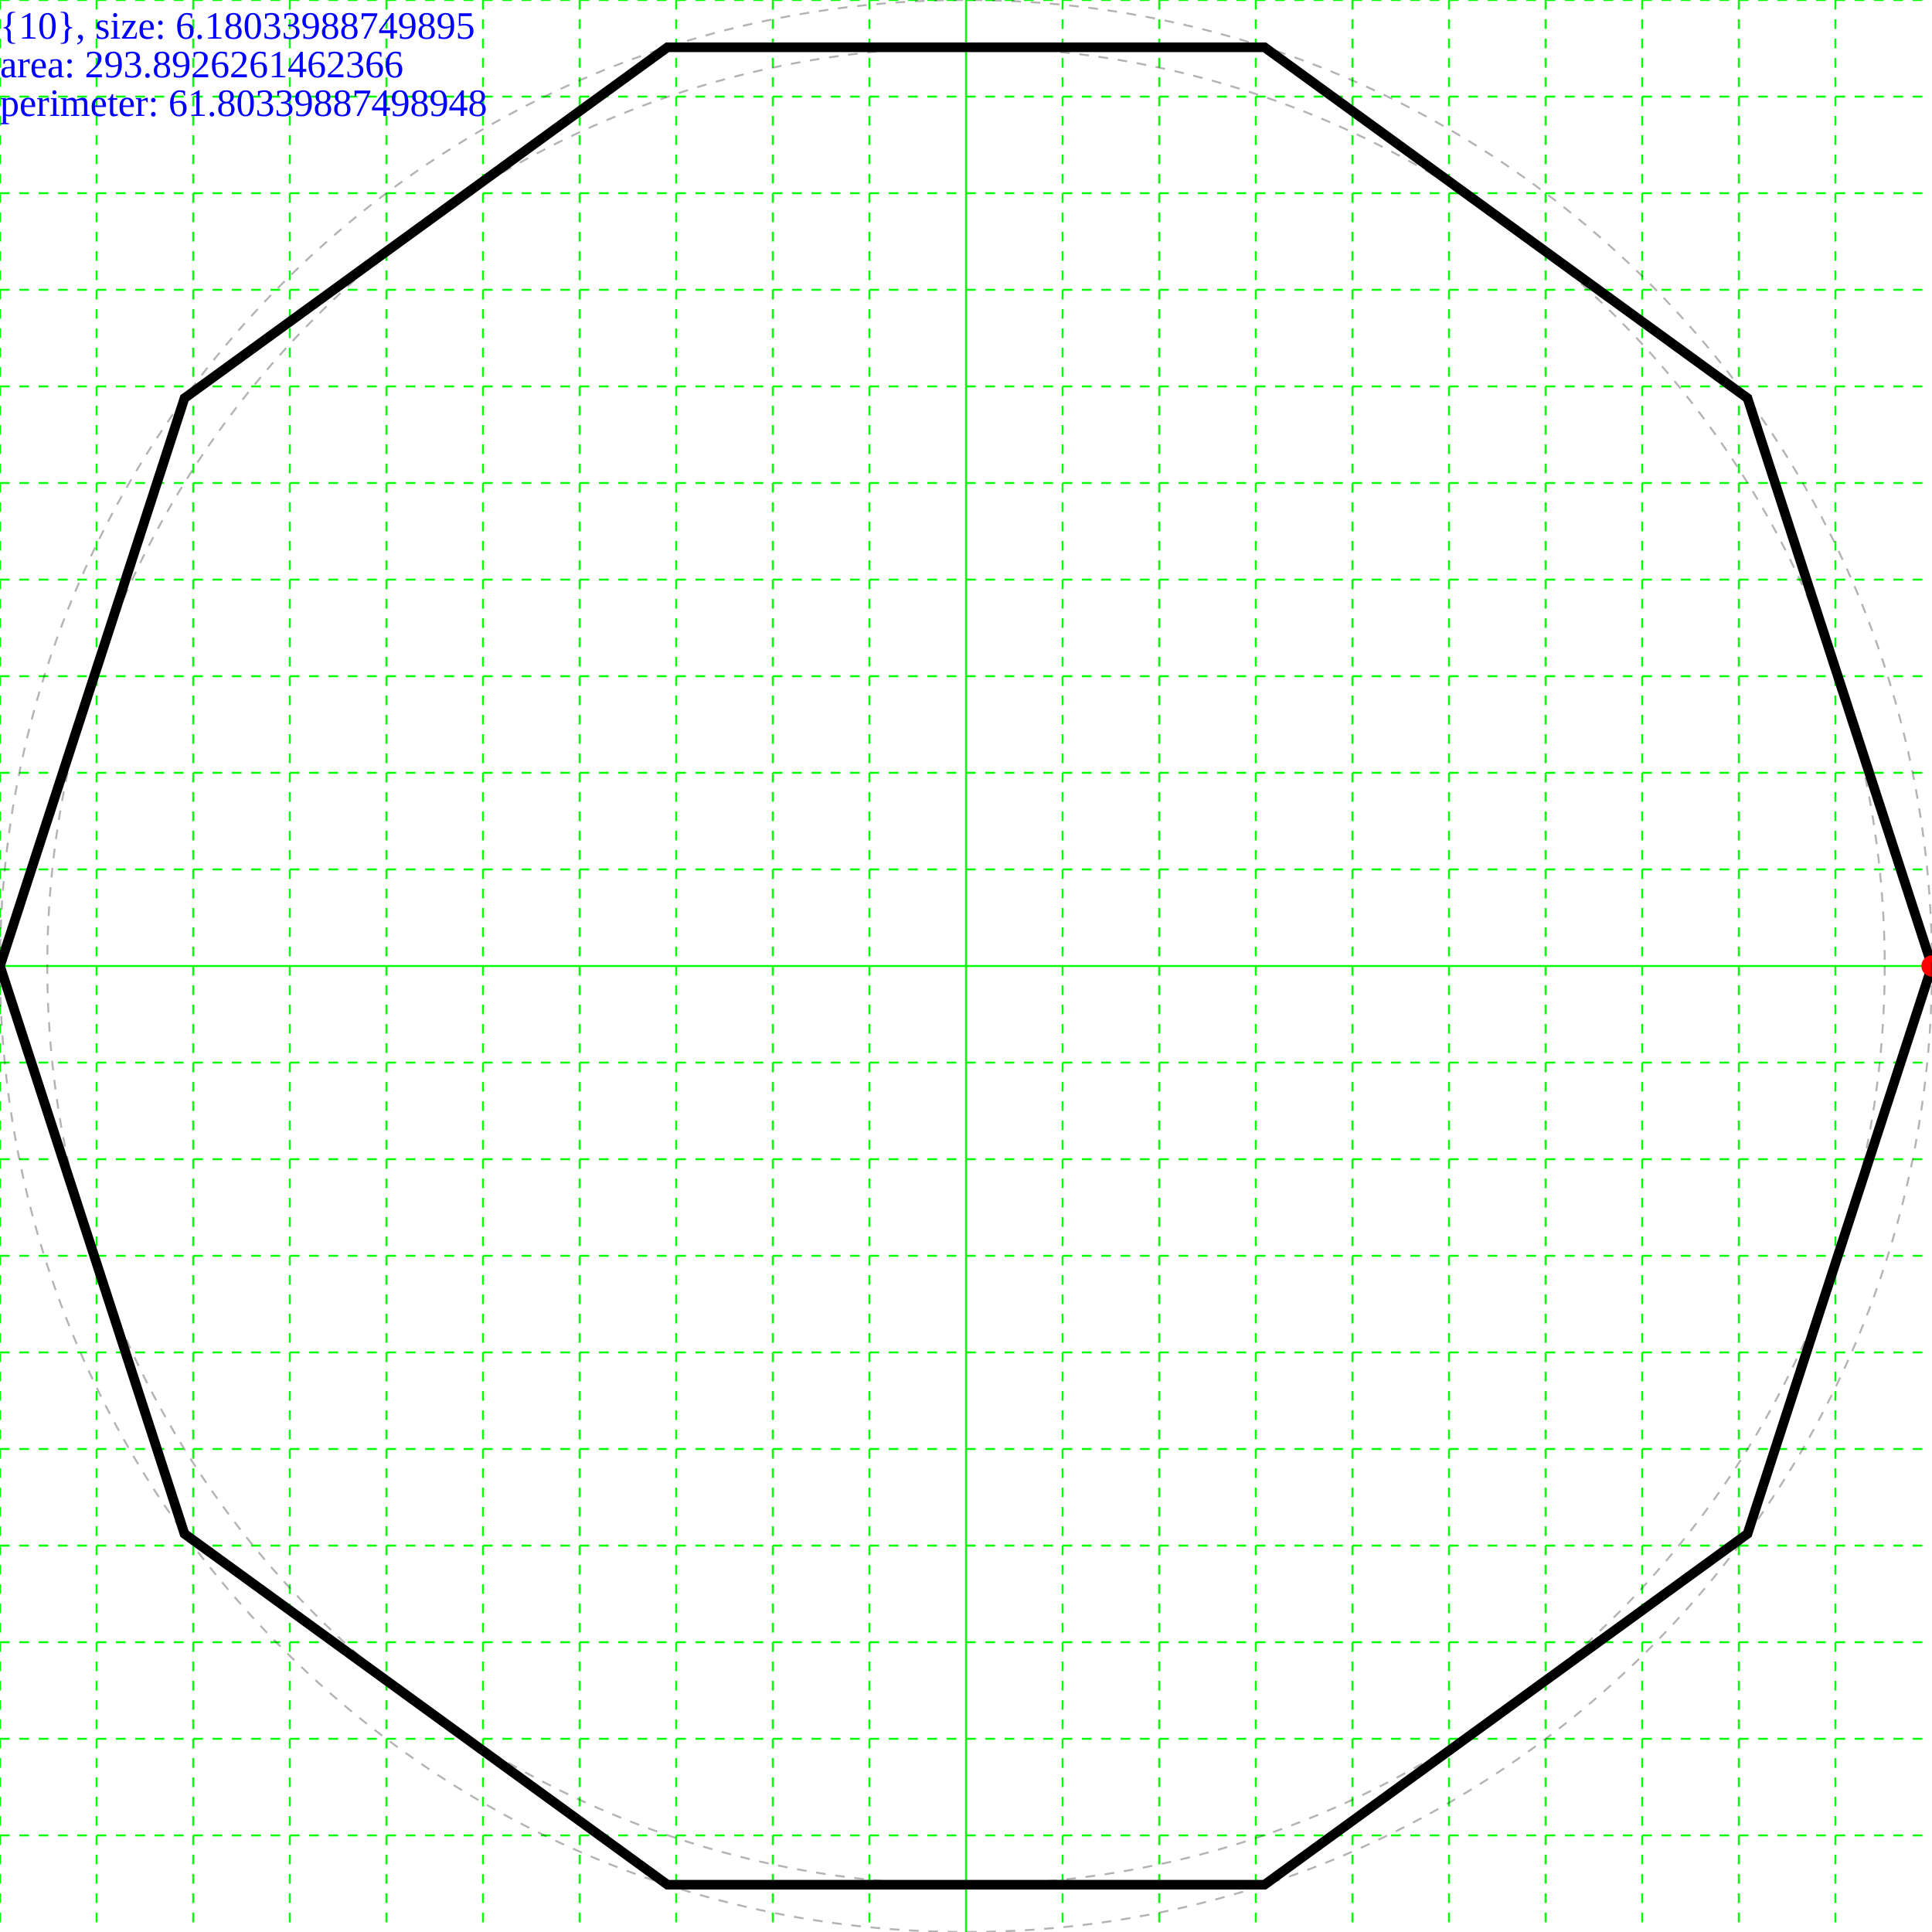
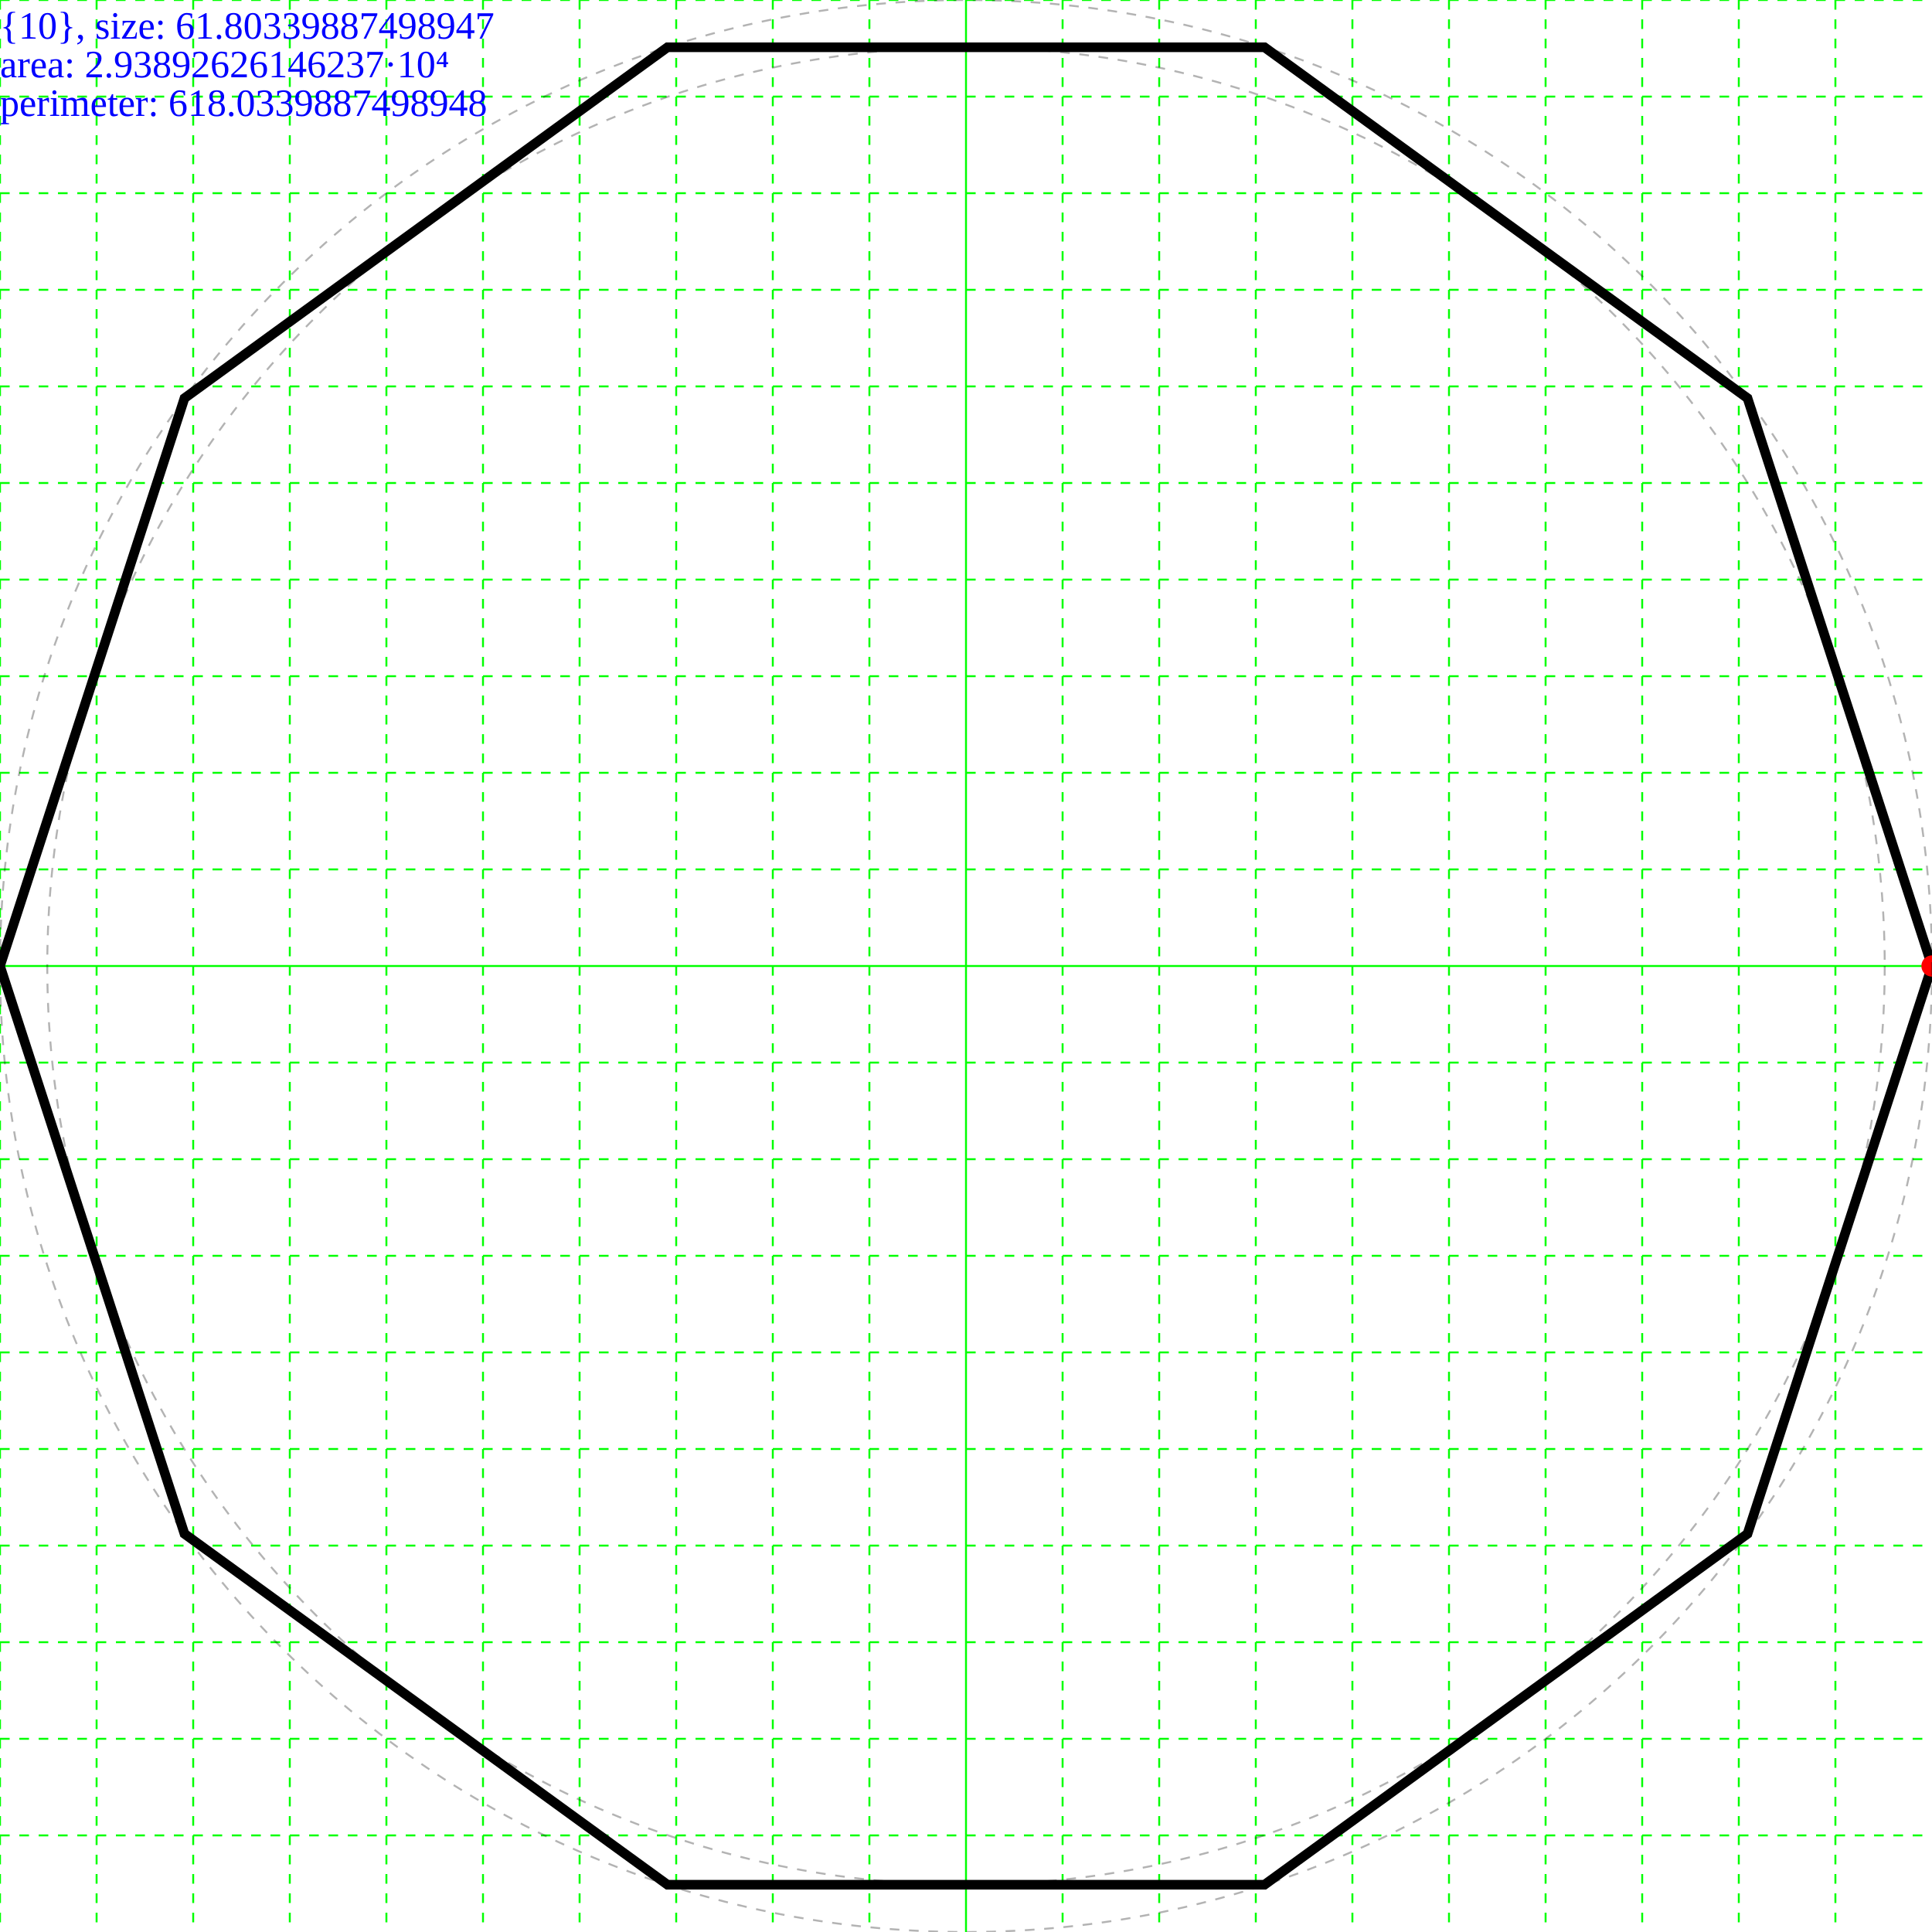
- <svg xmlns="http://www.w3.org/2000/svg" height="200" width="200">
+ <svg xmlns="http://www.w3.org/2000/svg" height="200.0" width="200.0">
  <g id="grid">
    <line stroke="#00ff00" stroke-dasharray="1,1" stroke-width="0.2" x1="0" x2="0" y1="0" y2="200" />
    <line stroke="#00ff00" stroke-dasharray="1,1" stroke-width="0.2" x1="10" x2="10" y1="0" y2="200" />
    <line stroke="#00ff00" stroke-dasharray="1,1" stroke-width="0.2" x1="20" x2="20" y1="0" y2="200" />
    <line stroke="#00ff00" stroke-dasharray="1,1" stroke-width="0.2" x1="30" x2="30" y1="0" y2="200" />
    <line stroke="#00ff00" stroke-dasharray="1,1" stroke-width="0.2" x1="40" x2="40" y1="0" y2="200" />
    <line stroke="#00ff00" stroke-dasharray="1,1" stroke-width="0.2" x1="50" x2="50" y1="0" y2="200" />
    <line stroke="#00ff00" stroke-dasharray="1,1" stroke-width="0.2" x1="60" x2="60" y1="0" y2="200" />
    <line stroke="#00ff00" stroke-dasharray="1,1" stroke-width="0.2" x1="70" x2="70" y1="0" y2="200" />
    <line stroke="#00ff00" stroke-dasharray="1,1" stroke-width="0.2" x1="80" x2="80" y1="0" y2="200" />
    <line stroke="#00ff00" stroke-dasharray="1,1" stroke-width="0.2" x1="90" x2="90" y1="0" y2="200" />
    <line stroke="#00ff00" stroke-width="0.2" x1="100" x2="100" y1="0" y2="200" />
    <line stroke="#00ff00" stroke-dasharray="1,1" stroke-width="0.2" x1="110" x2="110" y1="0" y2="200" />
    <line stroke="#00ff00" stroke-dasharray="1,1" stroke-width="0.2" x1="120" x2="120" y1="0" y2="200" />
    <line stroke="#00ff00" stroke-dasharray="1,1" stroke-width="0.2" x1="130" x2="130" y1="0" y2="200" />
    <line stroke="#00ff00" stroke-dasharray="1,1" stroke-width="0.2" x1="140" x2="140" y1="0" y2="200" />
    <line stroke="#00ff00" stroke-dasharray="1,1" stroke-width="0.2" x1="150" x2="150" y1="0" y2="200" />
    <line stroke="#00ff00" stroke-dasharray="1,1" stroke-width="0.2" x1="160" x2="160" y1="0" y2="200" />
    <line stroke="#00ff00" stroke-dasharray="1,1" stroke-width="0.2" x1="170" x2="170" y1="0" y2="200" />
    <line stroke="#00ff00" stroke-dasharray="1,1" stroke-width="0.2" x1="180" x2="180" y1="0" y2="200" />
    <line stroke="#00ff00" stroke-dasharray="1,1" stroke-width="0.2" x1="190" x2="190" y1="0" y2="200" />
    <line stroke="#00ff00" stroke-dasharray="1,1" stroke-width="0.2" x1="0" x2="200" y1="0" y2="0" />
    <line stroke="#00ff00" stroke-dasharray="1,1" stroke-width="0.2" x1="0" x2="200" y1="10" y2="10" />
    <line stroke="#00ff00" stroke-dasharray="1,1" stroke-width="0.2" x1="0" x2="200" y1="20" y2="20" />
    <line stroke="#00ff00" stroke-dasharray="1,1" stroke-width="0.2" x1="0" x2="200" y1="30" y2="30" />
    <line stroke="#00ff00" stroke-dasharray="1,1" stroke-width="0.2" x1="0" x2="200" y1="40" y2="40" />
    <line stroke="#00ff00" stroke-dasharray="1,1" stroke-width="0.2" x1="0" x2="200" y1="50" y2="50" />
    <line stroke="#00ff00" stroke-dasharray="1,1" stroke-width="0.2" x1="0" x2="200" y1="60" y2="60" />
    <line stroke="#00ff00" stroke-dasharray="1,1" stroke-width="0.2" x1="0" x2="200" y1="70" y2="70" />
    <line stroke="#00ff00" stroke-dasharray="1,1" stroke-width="0.2" x1="0" x2="200" y1="80" y2="80" />
    <line stroke="#00ff00" stroke-dasharray="1,1" stroke-width="0.2" x1="0" x2="200" y1="90" y2="90" />
    <line stroke="#00ff00" stroke-width="0.2" x1="0" x2="200" y1="100" y2="100" />
    <line stroke="#00ff00" stroke-dasharray="1,1" stroke-width="0.2" x1="0" x2="200" y1="110" y2="110" />
    <line stroke="#00ff00" stroke-dasharray="1,1" stroke-width="0.2" x1="0" x2="200" y1="120" y2="120" />
    <line stroke="#00ff00" stroke-dasharray="1,1" stroke-width="0.2" x1="0" x2="200" y1="130" y2="130" />
    <line stroke="#00ff00" stroke-dasharray="1,1" stroke-width="0.2" x1="0" x2="200" y1="140" y2="140" />
    <line stroke="#00ff00" stroke-dasharray="1,1" stroke-width="0.2" x1="0" x2="200" y1="150" y2="150" />
    <line stroke="#00ff00" stroke-dasharray="1,1" stroke-width="0.2" x1="0" x2="200" y1="160" y2="160" />
    <line stroke="#00ff00" stroke-dasharray="1,1" stroke-width="0.2" x1="0" x2="200" y1="170" y2="170" />
    <line stroke="#00ff00" stroke-dasharray="1,1" stroke-width="0.2" x1="0" x2="200" y1="180" y2="180" />
    <line stroke="#00ff00" stroke-dasharray="1,1" stroke-width="0.2" x1="0" x2="200" y1="190" y2="190" />
  </g>
  <g>
+     <text fill="blue" font-size="4.0" id="info" x="0" y="0">
+       <tspan dy="4.0" x="0">{10}, size: 61.80339887498947</tspan>
+       <tspan dy="4.0" x="0">area: 2.93892626146237·10⁴</tspan>
+       <tspan dy="4.0" x="0">perimeter: 618.0339887498948</tspan>
+     </text>
+   </g>
+   <g>
    <polygon fill="none" points="200.0,100.0 180.902,158.779 130.902,195.106 69.098,195.106 19.098,158.779 1.4210854715202004E-14,100 19.098,41.221 69.098,4.894 130.902,4.894 180.902,41.221" stroke="black" stroke-width="1" />
    <circle cx="200.0" cy="100.0" fill="#ff0000" r="1.1" />
+     <circle cx="100.0" cy="100.0" fill="none" r="95.106" stroke="black" stroke-dasharray="1,1" stroke-opacity="0.3" stroke-width="0.2" />
    <circle cx="100.0" cy="100.0" fill="none" r="100" stroke="black" stroke-dasharray="1,1" stroke-opacity="0.3" stroke-width="0.2" />
-     <text fill="blue" font-size="4.0" id="info" x="0" y="0">
-       <tspan dy="4.0" x="0">{10}, size: 6.18033988749895</tspan>
-       <tspan dy="4.0" x="0">area: 293.8926261462366</tspan>
-       <tspan dy="4.0" x="0">perimeter: 61.80339887498948</tspan>
-     </text>
-     <circle cx="100.0" cy="100.0" fill="none" r="95.106" stroke="black" stroke-dasharray="1,1" stroke-opacity="0.3" stroke-width="0.2" />
  </g>
</svg>
